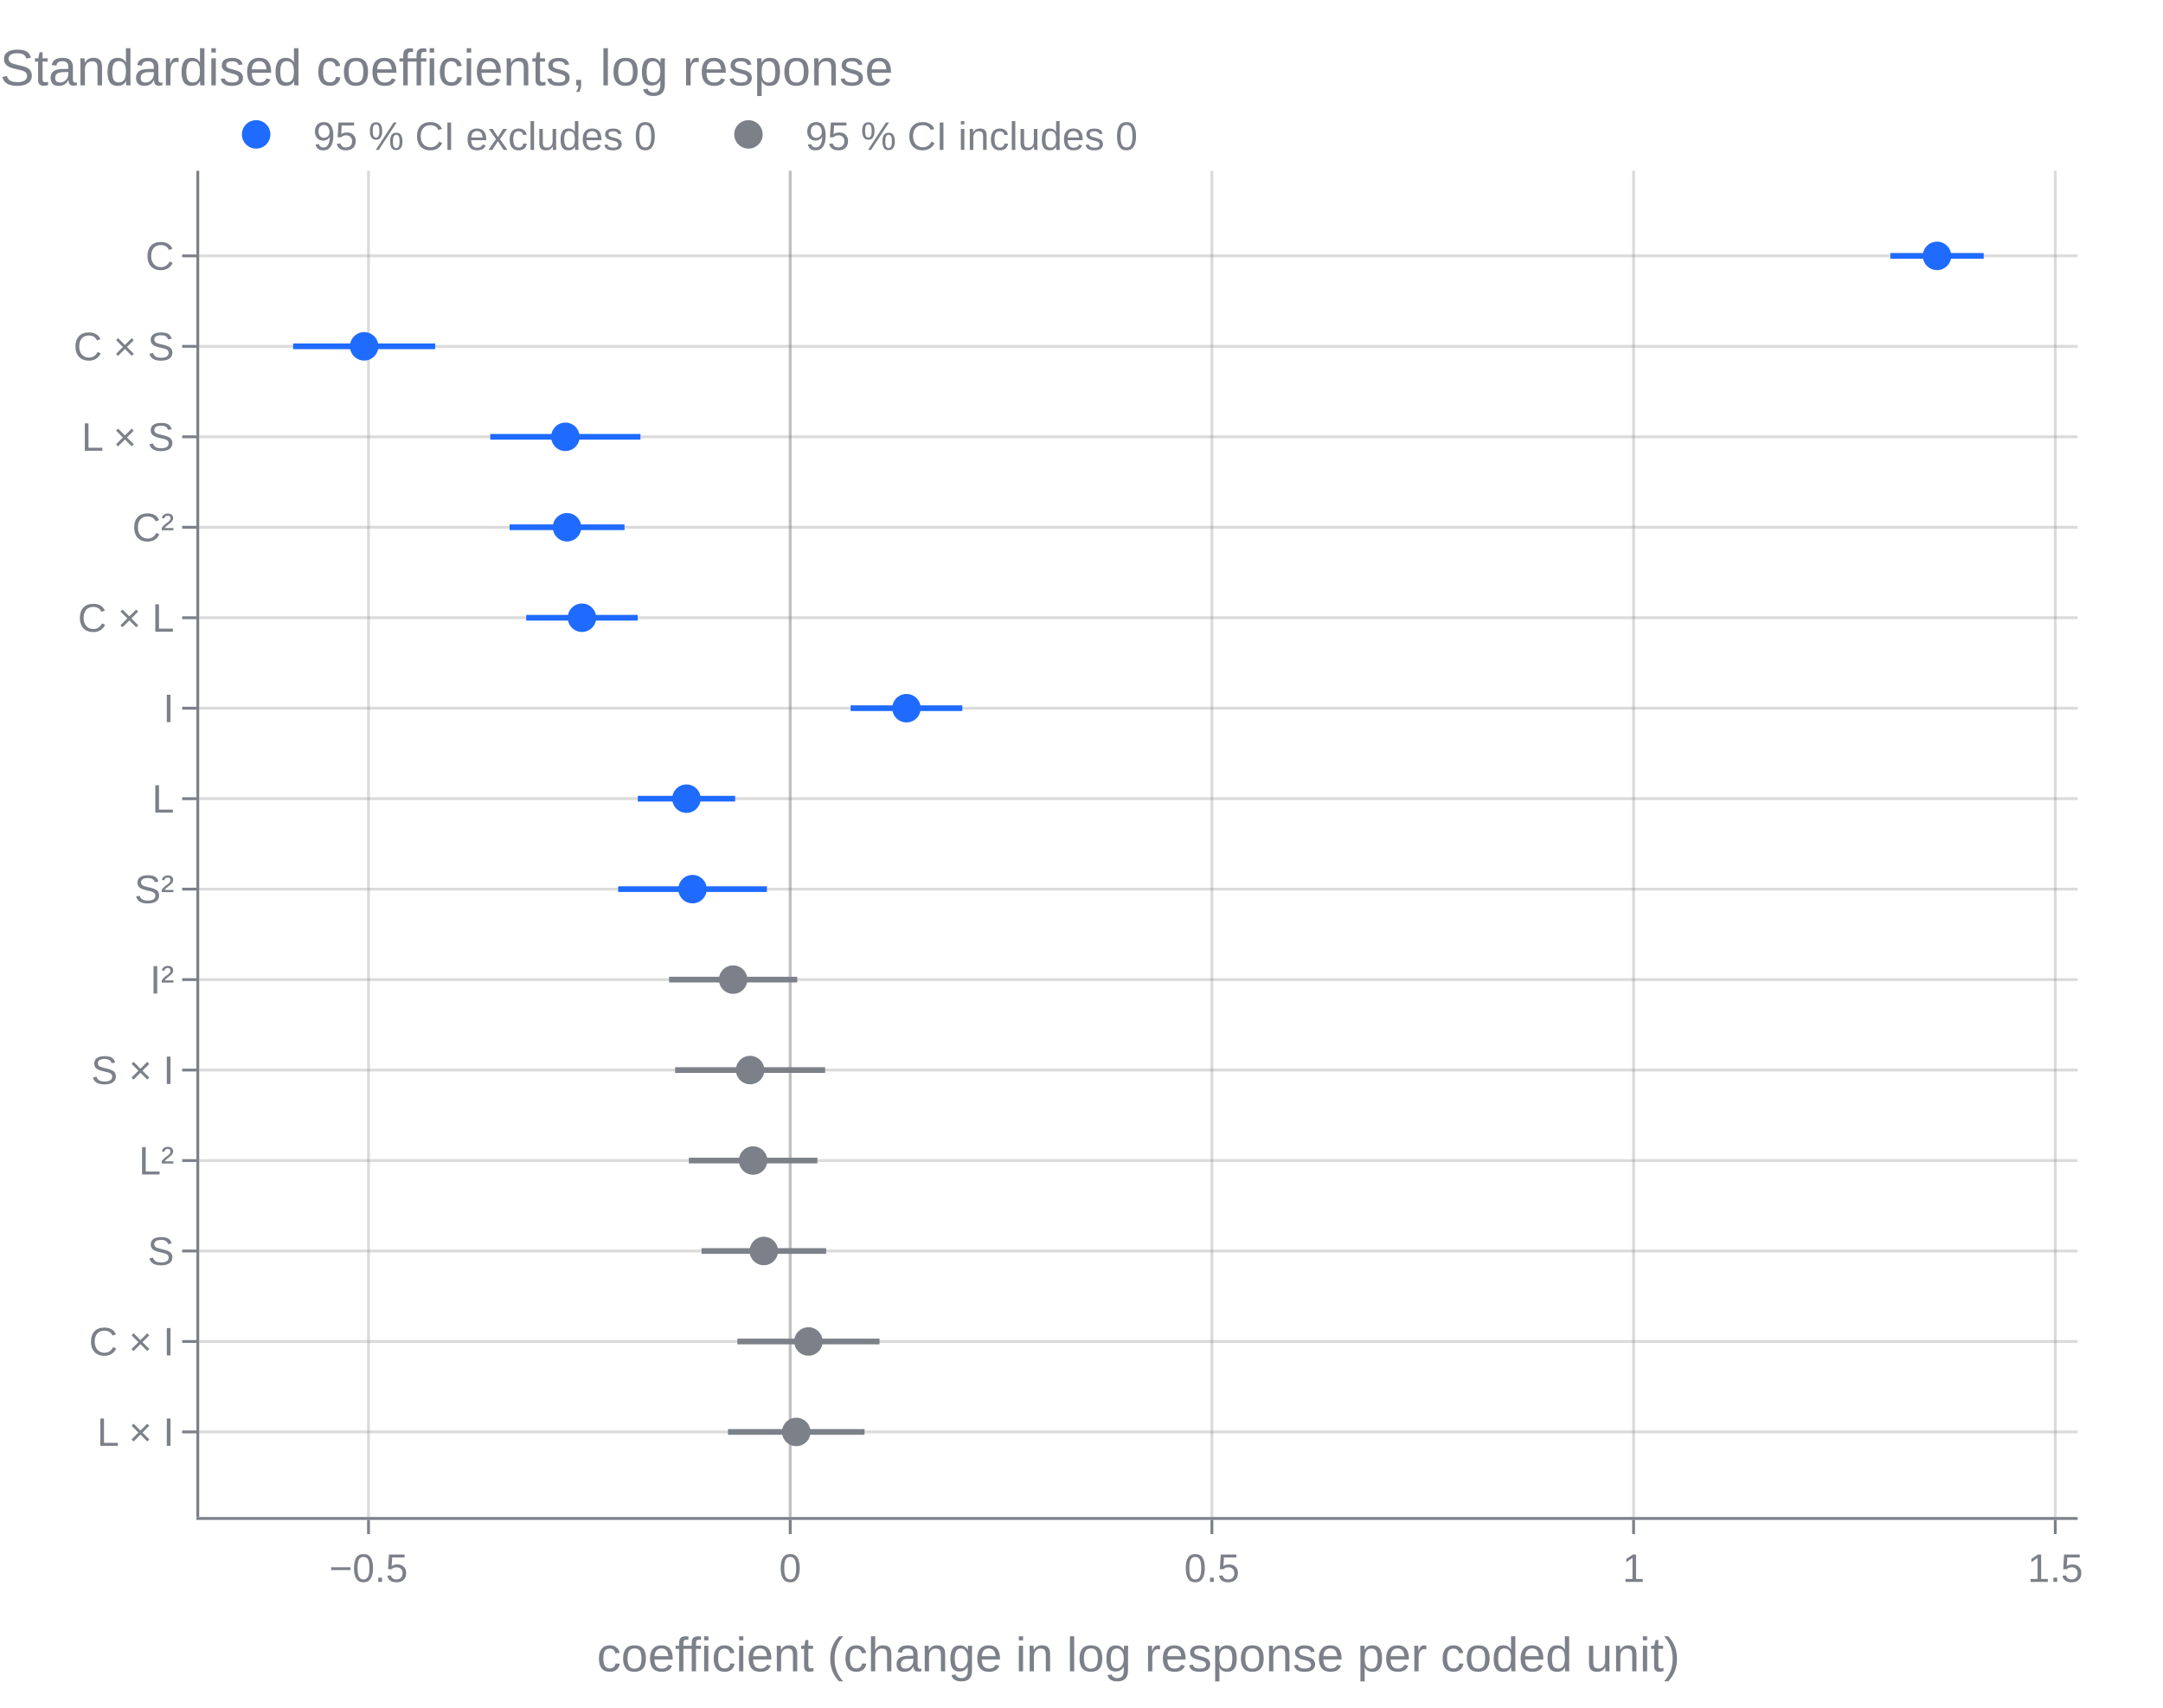
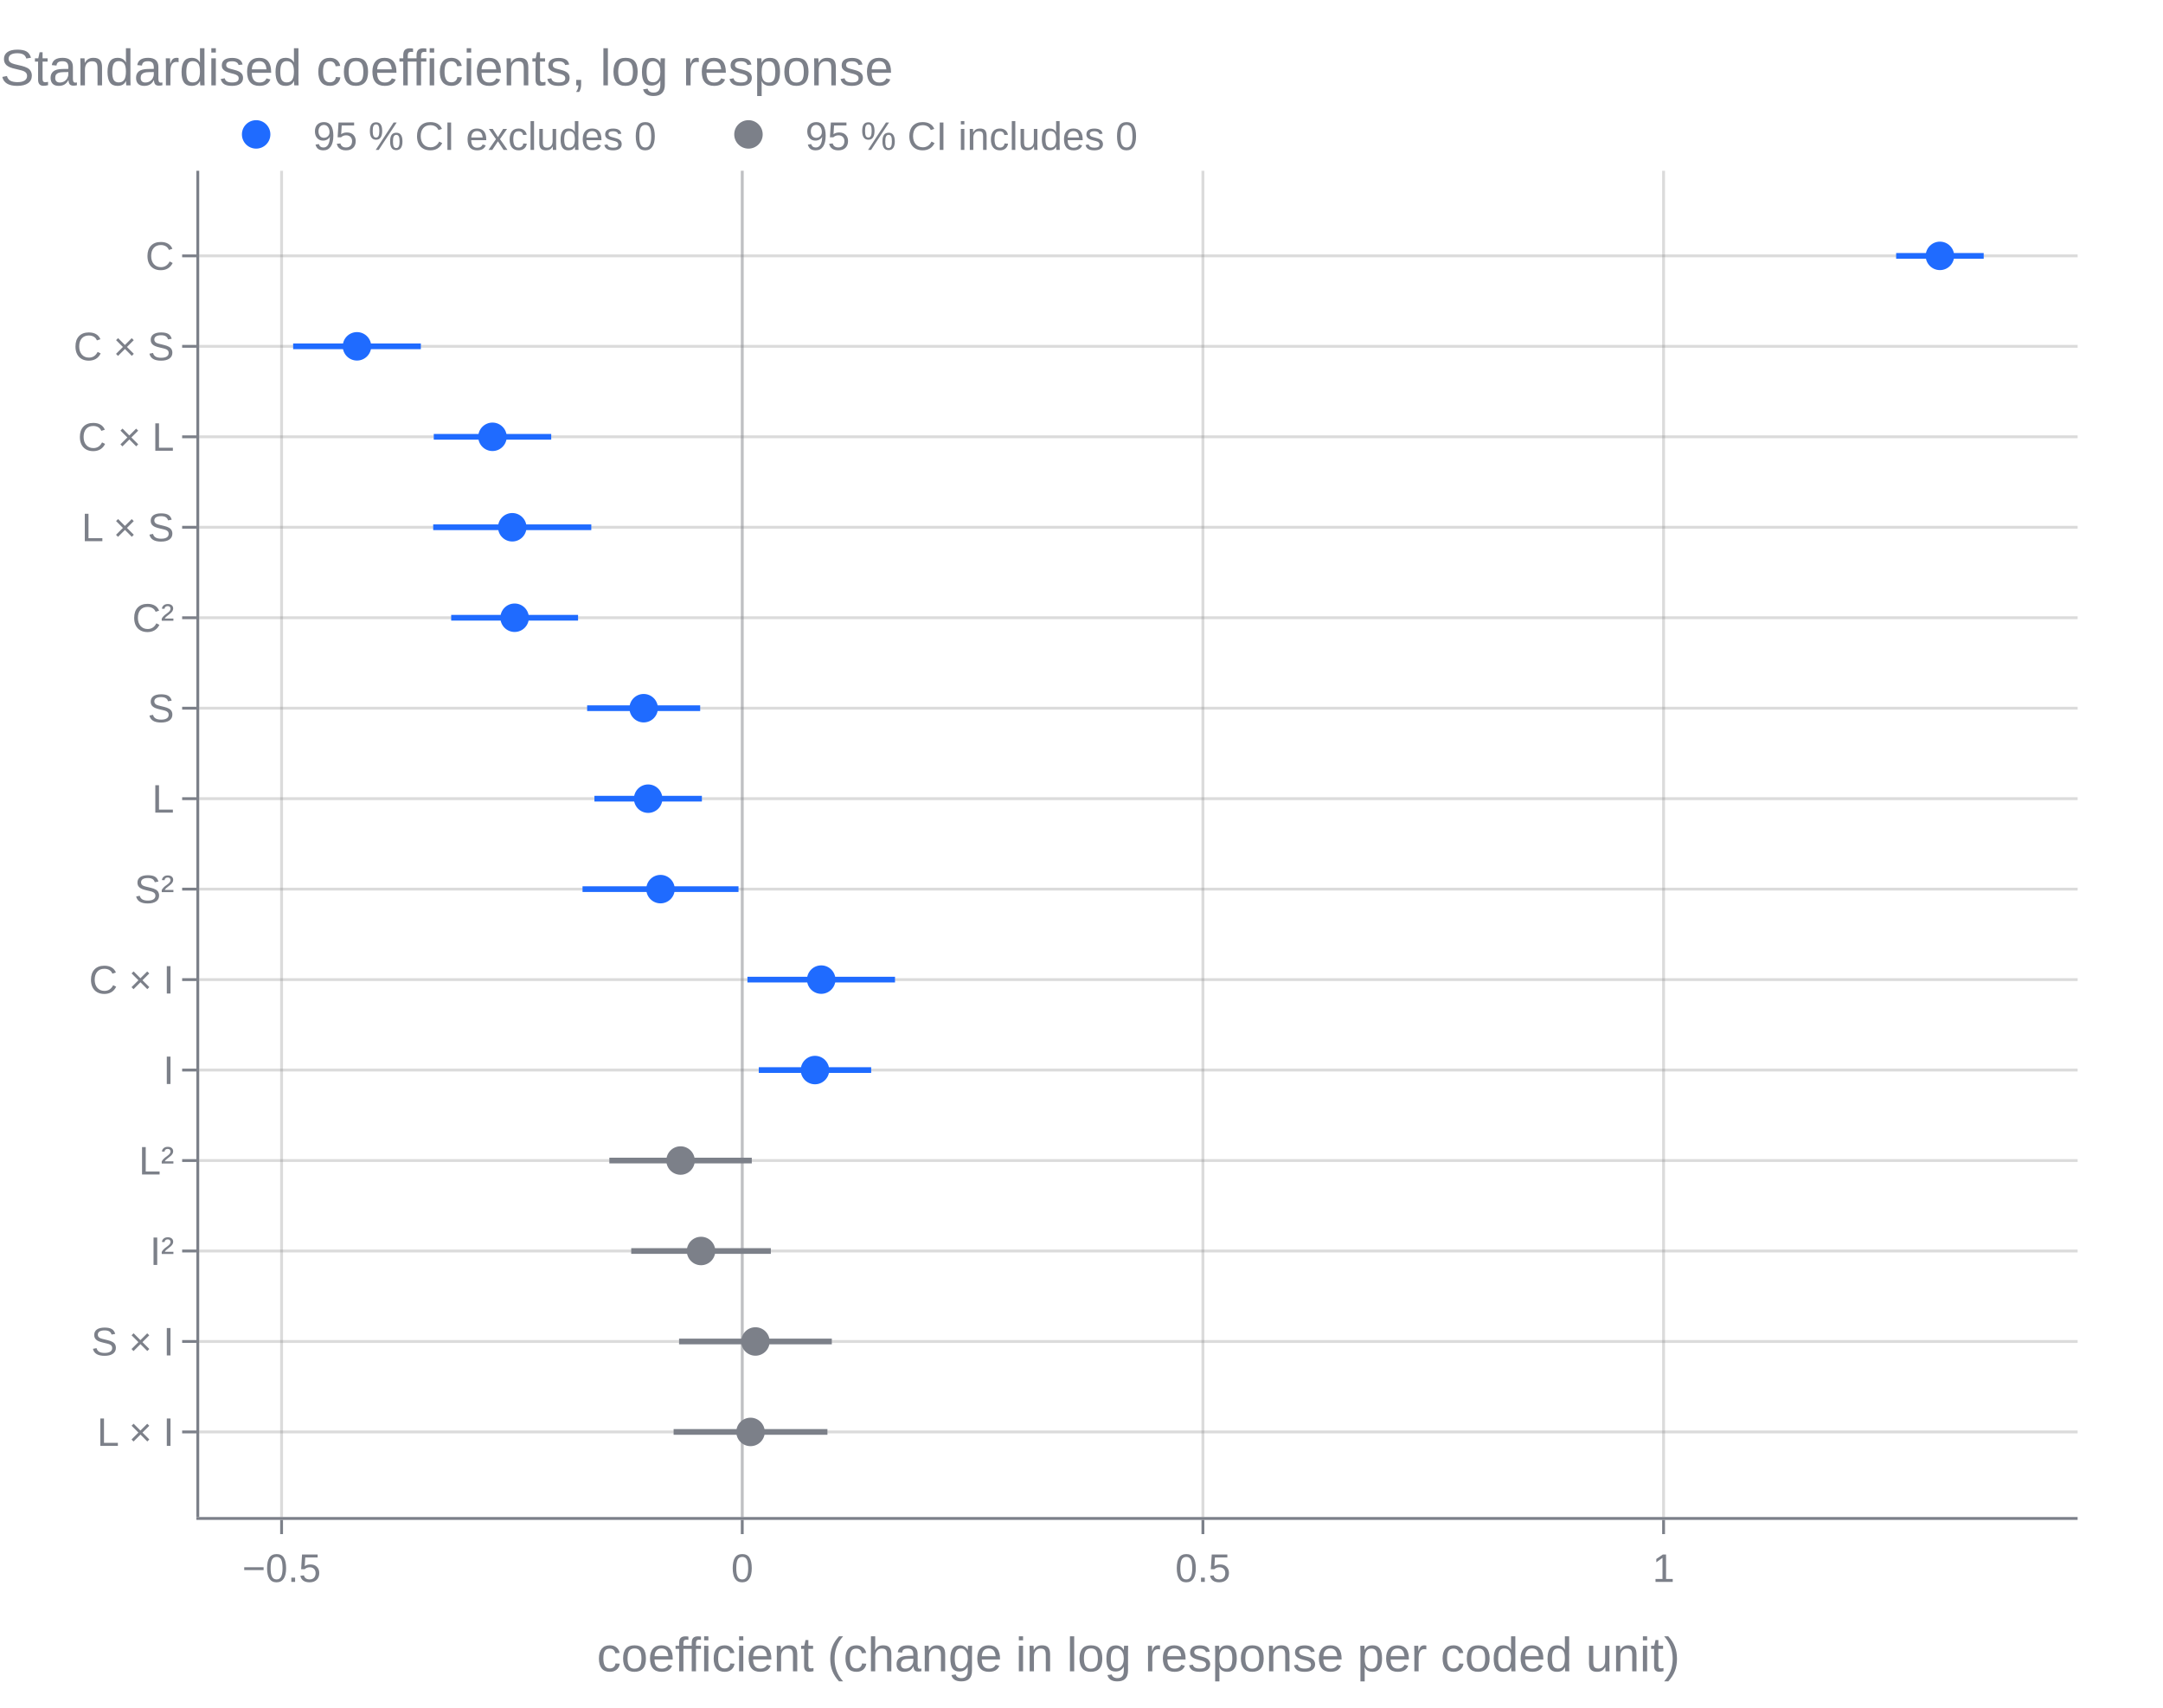
<svg xmlns="http://www.w3.org/2000/svg" class="main-svg" width="760" height="600" style="" viewBox="0 0 760 600">
  <rect x="0" y="0" width="760" height="600" style="fill: rgb(0, 0, 0); fill-opacity: 0;" />
-   <defs id="defs-574666">
+   <defs id="defs-0b3d8e">
    <g class="clips">
-       <clipPath id="clip574666xyplot" class="plotclip">
+       <clipPath id="clip0b3d8exyplot" class="plotclip">
        <rect width="660" height="473" />
      </clipPath>
-       <clipPath class="axesclip" id="clip574666x">
+       <clipPath class="axesclip" id="clip0b3d8ex">
        <rect x="70" y="0" width="660" height="600" />
      </clipPath>
-       <clipPath class="axesclip" id="clip574666y">
+       <clipPath class="axesclip" id="clip0b3d8ey">
        <rect x="0" y="60" width="760" height="473" />
      </clipPath>
-       <clipPath class="axesclip" id="clip574666xy">
+       <clipPath class="axesclip" id="clip0b3d8exy">
        <rect x="70" y="60" width="660" height="473" />
      </clipPath>
    </g>
    <g class="gradients" />
    <g class="patterns" />
  </defs>
  <g class="bglayer">
    <rect class="bg" x="70" y="60" width="660" height="473" style="fill: rgb(0, 0, 0); fill-opacity: 0; stroke-width: 0;" />
  </g>
  <g class="layer-below">
    <g class="imagelayer" />
    <g class="shapelayer" />
  </g>
  <g class="cartesianlayer">
    <g class="subplot xy">
      <g class="layer-subplot">
        <g class="shapelayer" />
        <g class="imagelayer" />
      </g>
      <g class="minor-gridlayer">
        <g class="x" />
        <g class="y" />
      </g>
      <g class="gridlayer">
        <g class="x">
-           <path class="xgrid crisp" transform="translate(129.48,0)" d="M0,60v473" style="stroke: rgb(128, 128, 128); stroke-opacity: 0.28; stroke-width: 1px;" />
-           <path class="xgrid crisp" transform="translate(277.65,0)" d="M0,60v473" style="stroke: rgb(128, 128, 128); stroke-opacity: 0.28; stroke-width: 1px;" />
-           <path class="xgrid crisp" transform="translate(425.82,0)" d="M0,60v473" style="stroke: rgb(128, 128, 128); stroke-opacity: 0.28; stroke-width: 1px;" />
-           <path class="xgrid crisp" transform="translate(573.98,0)" d="M0,60v473" style="stroke: rgb(128, 128, 128); stroke-opacity: 0.28; stroke-width: 1px;" />
-           <path class="xgrid crisp" transform="translate(722.15,0)" d="M0,60v473" style="stroke: rgb(128, 128, 128); stroke-opacity: 0.28; stroke-width: 1px;" />
+           <path class="xgrid crisp" transform="translate(98.94,0)" d="M0,60v473" style="stroke: rgb(128, 128, 128); stroke-opacity: 0.28; stroke-width: 1px;" />
+           <path class="xgrid crisp" transform="translate(260.8,0)" d="M0,60v473" style="stroke: rgb(128, 128, 128); stroke-opacity: 0.28; stroke-width: 1px;" />
+           <path class="xgrid crisp" transform="translate(422.66,0)" d="M0,60v473" style="stroke: rgb(128, 128, 128); stroke-opacity: 0.28; stroke-width: 1px;" />
+           <path class="xgrid crisp" transform="translate(584.52,0)" d="M0,60v473" style="stroke: rgb(128, 128, 128); stroke-opacity: 0.28; stroke-width: 1px;" />
        </g>
        <g class="y">
          <path class="ygrid crisp" transform="translate(0,503.1)" d="M70,0h660" style="stroke: rgb(128, 128, 128); stroke-opacity: 0.28; stroke-width: 1px;" />
          <path class="ygrid crisp" transform="translate(0,471.32)" d="M70,0h660" style="stroke: rgb(128, 128, 128); stroke-opacity: 0.28; stroke-width: 1px;" />
          <path class="ygrid crisp" transform="translate(0,439.53)" d="M70,0h660" style="stroke: rgb(128, 128, 128); stroke-opacity: 0.28; stroke-width: 1px;" />
          <path class="ygrid crisp" transform="translate(0,407.75)" d="M70,0h660" style="stroke: rgb(128, 128, 128); stroke-opacity: 0.28; stroke-width: 1px;" />
          <path class="ygrid crisp" transform="translate(0,375.96)" d="M70,0h660" style="stroke: rgb(128, 128, 128); stroke-opacity: 0.28; stroke-width: 1px;" />
          <path class="ygrid crisp" transform="translate(0,344.18)" d="M70,0h660" style="stroke: rgb(128, 128, 128); stroke-opacity: 0.28; stroke-width: 1px;" />
          <path class="ygrid crisp" transform="translate(0,312.39)" d="M70,0h660" style="stroke: rgb(128, 128, 128); stroke-opacity: 0.28; stroke-width: 1px;" />
          <path class="ygrid crisp" transform="translate(0,280.61)" d="M70,0h660" style="stroke: rgb(128, 128, 128); stroke-opacity: 0.28; stroke-width: 1px;" />
          <path class="ygrid crisp" transform="translate(0,248.82)" d="M70,0h660" style="stroke: rgb(128, 128, 128); stroke-opacity: 0.28; stroke-width: 1px;" />
          <path class="ygrid crisp" transform="translate(0,217.04)" d="M70,0h660" style="stroke: rgb(128, 128, 128); stroke-opacity: 0.28; stroke-width: 1px;" />
          <path class="ygrid crisp" transform="translate(0,185.25)" d="M70,0h660" style="stroke: rgb(128, 128, 128); stroke-opacity: 0.28; stroke-width: 1px;" />
          <path class="ygrid crisp" transform="translate(0,153.47)" d="M70,0h660" style="stroke: rgb(128, 128, 128); stroke-opacity: 0.28; stroke-width: 1px;" />
          <path class="ygrid crisp" transform="translate(0,121.68)" d="M70,0h660" style="stroke: rgb(128, 128, 128); stroke-opacity: 0.28; stroke-width: 1px;" />
          <path class="ygrid crisp" transform="translate(0,89.9)" d="M70,0h660" style="stroke: rgb(128, 128, 128); stroke-opacity: 0.28; stroke-width: 1px;" />
        </g>
      </g>
      <g class="zerolinelayer" />
      <g class="layer-between">
        <g class="shapelayer" />
        <g class="imagelayer" />
      </g>
      <path class="xlines-below" />
      <path class="ylines-below" />
      <g class="overlines-below" />
      <g class="xaxislayer-below" />
      <g class="yaxislayer-below" />
      <g class="overaxes-below" />
      <g class="overplot">
-         <g class="xy" transform="translate(70,60)" clip-path="url(#clip574666xyplot)">
+         <g class="xy" transform="translate(70,60)" clip-path="url(#clip0b3d8exyplot)">
          <g class="scatterlayer mlayer">
-             <g class="trace scatter trace4702b4" style="stroke-miterlimit: 2; opacity: 1;">
+             <g class="trace scatter trace5ca952" style="stroke-miterlimit: 2; opacity: 1;">
              <g class="fills" />
              <g class="errorbars">
                <g class="errorbar" style="opacity: 1;">
-                   <path class="xerror" d="M199.46,252.39v0m0,-0H147.2m0,-0v0" style="vector-effect: none; stroke-width: 2px; stroke: rgb(31, 107, 255); stroke-opacity: 1;" />
-                 </g>
-                 <g class="errorbar" style="opacity: 1;">
-                   <path class="xerror" d="M188.29,220.61v0m0,-0H154.1m0,-0v0" style="vector-effect: none; stroke-width: 2px; stroke: rgb(31, 107, 255); stroke-opacity: 1;" />
-                 </g>
-                 <g class="errorbar" style="opacity: 1;">
-                   <path class="xerror" d="M268.12,188.82v0m0,-0H228.87m0,-0v0" style="vector-effect: none; stroke-width: 2px; stroke: rgb(31, 107, 255); stroke-opacity: 1;" />
-                 </g>
-                 <g class="errorbar" style="opacity: 1;">
-                   <path class="xerror" d="M154.07,157.04v0m0,-0H114.89m0,-0v0" style="vector-effect: none; stroke-width: 2px; stroke: rgb(31, 107, 255); stroke-opacity: 1;" />
-                 </g>
-                 <g class="errorbar" style="opacity: 1;">
-                   <path class="xerror" d="M149.43,125.25v0m0,-0H109.05m0,-0v0" style="vector-effect: none; stroke-width: 2px; stroke: rgb(31, 107, 255); stroke-opacity: 1;" />
-                 </g>
-                 <g class="errorbar" style="opacity: 1;">
-                   <path class="xerror" d="M155.03,93.47v0m0,-0H102.26m0,-0v0" style="vector-effect: none; stroke-width: 2px; stroke: rgb(31, 107, 255); stroke-opacity: 1;" />
-                 </g>
-                 <g class="errorbar" style="opacity: 1;">
-                   <path class="xerror" d="M82.9,61.68v0m0,-0H33m0,-0v0" style="vector-effect: none; stroke-width: 2px; stroke: rgb(31, 107, 255); stroke-opacity: 1;" />
-                 </g>
-                 <g class="errorbar" style="opacity: 1;">
-                   <path class="xerror" d="M627,29.9v0m0,-0H594.21m0,-0v0" style="vector-effect: none; stroke-width: 2px; stroke: rgb(31, 107, 255); stroke-opacity: 1;" />
+                   <path class="xerror" d="M236.1,315.96v0m0,-0H196.6m0,-0v0" style="vector-effect: none; stroke-width: 2px; stroke: rgb(31, 107, 255); stroke-opacity: 1;" />
+                 </g>
+                 <g class="errorbar" style="opacity: 1;">
+                   <path class="xerror" d="M244.47,284.18v0m0,-0H192.62m0,-0v0" style="vector-effect: none; stroke-width: 2px; stroke: rgb(31, 107, 255); stroke-opacity: 1;" />
+                 </g>
+                 <g class="errorbar" style="opacity: 1;">
+                   <path class="xerror" d="M189.48,252.39v0m0,-0H134.68m0,-0v0" style="vector-effect: none; stroke-width: 2px; stroke: rgb(31, 107, 255); stroke-opacity: 1;" />
+                 </g>
+                 <g class="errorbar" style="opacity: 1;">
+                   <path class="xerror" d="M176.62,220.61v0m0,-0H138.86m0,-0v0" style="vector-effect: none; stroke-width: 2px; stroke: rgb(31, 107, 255); stroke-opacity: 1;" />
+                 </g>
+                 <g class="errorbar" style="opacity: 1;">
+                   <path class="xerror" d="M176.02,188.82v0m0,-0H136.3m0,-0v0" style="vector-effect: none; stroke-width: 2px; stroke: rgb(31, 107, 255); stroke-opacity: 1;" />
+                 </g>
+                 <g class="errorbar" style="opacity: 1;">
+                   <path class="xerror" d="M133.11,157.04v0m0,-0H88.53m0,-0v0" style="vector-effect: none; stroke-width: 2px; stroke: rgb(31, 107, 255); stroke-opacity: 1;" />
+                 </g>
+                 <g class="errorbar" style="opacity: 1;">
+                   <path class="xerror" d="M137.76,125.25v0m0,-0H82.21m0,-0v0" style="vector-effect: none; stroke-width: 2px; stroke: rgb(31, 107, 255); stroke-opacity: 1;" />
+                 </g>
+                 <g class="errorbar" style="opacity: 1;">
+                   <path class="xerror" d="M123.68,93.47v0m0,-0H82.41m0,-0v0" style="vector-effect: none; stroke-width: 2px; stroke: rgb(31, 107, 255); stroke-opacity: 1;" />
+                 </g>
+                 <g class="errorbar" style="opacity: 1;">
+                   <path class="xerror" d="M77.87,61.68v0m0,-0H33m0,-0v0" style="vector-effect: none; stroke-width: 2px; stroke: rgb(31, 107, 255); stroke-opacity: 1;" />
+                 </g>
+                 <g class="errorbar" style="opacity: 1;">
+                   <path class="xerror" d="M627,29.9v0m0,-0H596.24m0,-0v0" style="vector-effect: none; stroke-width: 2px; stroke: rgb(31, 107, 255); stroke-opacity: 1;" />
                </g>
              </g>
              <g class="lines" />
              <g class="points">
-                 <path class="point plotly-customdata" transform="translate(173.33,252.39)" d="M5,0A5,5 0 1,1 0,-5A5,5 0 0,1 5,0Z" style="opacity: 1; stroke-width: 2px; fill: rgb(31, 107, 255); fill-opacity: 1; stroke: rgb(0, 0, 0); stroke-opacity: 0;" />
-                 <path class="point plotly-customdata" transform="translate(171.2,220.61)" d="M5,0A5,5 0 1,1 0,-5A5,5 0 0,1 5,0Z" style="opacity: 1; stroke-width: 2px; fill: rgb(31, 107, 255); fill-opacity: 1; stroke: rgb(0, 0, 0); stroke-opacity: 0;" />
-                 <path class="point plotly-customdata" transform="translate(248.5,188.82)" d="M5,0A5,5 0 1,1 0,-5A5,5 0 0,1 5,0Z" style="opacity: 1; stroke-width: 2px; fill: rgb(31, 107, 255); fill-opacity: 1; stroke: rgb(0, 0, 0); stroke-opacity: 0;" />
-                 <path class="point plotly-customdata" transform="translate(134.48,157.04)" d="M5,0A5,5 0 1,1 0,-5A5,5 0 0,1 5,0Z" style="opacity: 1; stroke-width: 2px; fill: rgb(31, 107, 255); fill-opacity: 1; stroke: rgb(0, 0, 0); stroke-opacity: 0;" />
-                 <path class="point plotly-customdata" transform="translate(129.24,125.25)" d="M5,0A5,5 0 1,1 0,-5A5,5 0 0,1 5,0Z" style="opacity: 1; stroke-width: 2px; fill: rgb(31, 107, 255); fill-opacity: 1; stroke: rgb(0, 0, 0); stroke-opacity: 0;" />
-                 <path class="point plotly-customdata" transform="translate(128.65,93.47)" d="M5,0A5,5 0 1,1 0,-5A5,5 0 0,1 5,0Z" style="opacity: 1; stroke-width: 2px; fill: rgb(31, 107, 255); fill-opacity: 1; stroke: rgb(0, 0, 0); stroke-opacity: 0;" />
-                 <path class="point plotly-customdata" transform="translate(57.95,61.68)" d="M5,0A5,5 0 1,1 0,-5A5,5 0 0,1 5,0Z" style="opacity: 1; stroke-width: 2px; fill: rgb(31, 107, 255); fill-opacity: 1; stroke: rgb(0, 0, 0); stroke-opacity: 0;" />
-                 <path class="point plotly-customdata" transform="translate(610.6,29.9)" d="M5,0A5,5 0 1,1 0,-5A5,5 0 0,1 5,0Z" style="opacity: 1; stroke-width: 2px; fill: rgb(31, 107, 255); fill-opacity: 1; stroke: rgb(0, 0, 0); stroke-opacity: 0;" />
+                 <path class="point plotly-customdata" transform="translate(216.35,315.96)" d="M5,0A5,5 0 1,1 0,-5A5,5 0 0,1 5,0Z" style="opacity: 1; stroke-width: 2px; fill: rgb(31, 107, 255); fill-opacity: 1; stroke: rgb(0, 0, 0); stroke-opacity: 0;" />
+                 <path class="point plotly-customdata" transform="translate(218.55,284.18)" d="M5,0A5,5 0 1,1 0,-5A5,5 0 0,1 5,0Z" style="opacity: 1; stroke-width: 2px; fill: rgb(31, 107, 255); fill-opacity: 1; stroke: rgb(0, 0, 0); stroke-opacity: 0;" />
+                 <path class="point plotly-customdata" transform="translate(162.08,252.39)" d="M5,0A5,5 0 1,1 0,-5A5,5 0 0,1 5,0Z" style="opacity: 1; stroke-width: 2px; fill: rgb(31, 107, 255); fill-opacity: 1; stroke: rgb(0, 0, 0); stroke-opacity: 0;" />
+                 <path class="point plotly-customdata" transform="translate(157.74,220.61)" d="M5,0A5,5 0 1,1 0,-5A5,5 0 0,1 5,0Z" style="opacity: 1; stroke-width: 2px; fill: rgb(31, 107, 255); fill-opacity: 1; stroke: rgb(0, 0, 0); stroke-opacity: 0;" />
+                 <path class="point plotly-customdata" transform="translate(156.16,188.82)" d="M5,0A5,5 0 1,1 0,-5A5,5 0 0,1 5,0Z" style="opacity: 1; stroke-width: 2px; fill: rgb(31, 107, 255); fill-opacity: 1; stroke: rgb(0, 0, 0); stroke-opacity: 0;" />
+                 <path class="point plotly-customdata" transform="translate(110.82,157.04)" d="M5,0A5,5 0 1,1 0,-5A5,5 0 0,1 5,0Z" style="opacity: 1; stroke-width: 2px; fill: rgb(31, 107, 255); fill-opacity: 1; stroke: rgb(0, 0, 0); stroke-opacity: 0;" />
+                 <path class="point plotly-customdata" transform="translate(109.99,125.25)" d="M5,0A5,5 0 1,1 0,-5A5,5 0 0,1 5,0Z" style="opacity: 1; stroke-width: 2px; fill: rgb(31, 107, 255); fill-opacity: 1; stroke: rgb(0, 0, 0); stroke-opacity: 0;" />
+                 <path class="point plotly-customdata" transform="translate(103.04,93.47)" d="M5,0A5,5 0 1,1 0,-5A5,5 0 0,1 5,0Z" style="opacity: 1; stroke-width: 2px; fill: rgb(31, 107, 255); fill-opacity: 1; stroke: rgb(0, 0, 0); stroke-opacity: 0;" />
+                 <path class="point plotly-customdata" transform="translate(55.43,61.68)" d="M5,0A5,5 0 1,1 0,-5A5,5 0 0,1 5,0Z" style="opacity: 1; stroke-width: 2px; fill: rgb(31, 107, 255); fill-opacity: 1; stroke: rgb(0, 0, 0); stroke-opacity: 0;" />
+                 <path class="point plotly-customdata" transform="translate(611.62,29.9)" d="M5,0A5,5 0 1,1 0,-5A5,5 0 0,1 5,0Z" style="opacity: 1; stroke-width: 2px; fill: rgb(31, 107, 255); fill-opacity: 1; stroke: rgb(0, 0, 0); stroke-opacity: 0;" />
              </g>
              <g class="text" />
            </g>
-             <g class="trace scatter tracead7194" style="stroke-miterlimit: 2; opacity: 1;">
+             <g class="trace scatter trace85fa3c" style="stroke-miterlimit: 2; opacity: 1;">
              <g class="fills" />
              <g class="errorbars">
                <g class="errorbar" style="opacity: 1;">
-                   <path class="xerror" d="M233.77,443.1v0m0,-0H185.79m0,-0v0" style="vector-effect: none; stroke-width: 2px; stroke: rgb(124, 128, 137); stroke-opacity: 1;" />
-                 </g>
-                 <g class="errorbar" style="opacity: 1;">
-                   <path class="xerror" d="M239.03,411.32v0m0,-0H189.08m0,-0v0" style="vector-effect: none; stroke-width: 2px; stroke: rgb(124, 128, 137); stroke-opacity: 1;" />
-                 </g>
-                 <g class="errorbar" style="opacity: 1;">
-                   <path class="xerror" d="M220.27,379.53v0m0,-0H176.5m0,-0v0" style="vector-effect: none; stroke-width: 2px; stroke: rgb(124, 128, 137); stroke-opacity: 1;" />
-                 </g>
-                 <g class="errorbar" style="opacity: 1;">
-                   <path class="xerror" d="M217.19,347.75v0m0,-0H172.04m0,-0v0" style="vector-effect: none; stroke-width: 2px; stroke: rgb(124, 128, 137); stroke-opacity: 1;" />
-                 </g>
-                 <g class="errorbar" style="opacity: 1;">
-                   <path class="xerror" d="M219.92,315.96v0m0,-0H167.21m0,-0v0" style="vector-effect: none; stroke-width: 2px; stroke: rgb(124, 128, 137); stroke-opacity: 1;" />
-                 </g>
-                 <g class="errorbar" style="opacity: 1;">
-                   <path class="xerror" d="M210.11,284.18v0m0,-0H165.09m0,-0v0" style="vector-effect: none; stroke-width: 2px; stroke: rgb(124, 128, 137); stroke-opacity: 1;" />
+                   <path class="xerror" d="M220.73,443.1v0m0,-0H166.68m0,-0v0" style="vector-effect: none; stroke-width: 2px; stroke: rgb(124, 128, 137); stroke-opacity: 1;" />
+                 </g>
+                 <g class="errorbar" style="opacity: 1;">
+                   <path class="xerror" d="M222.27,411.32v0m0,-0H168.6m0,-0v0" style="vector-effect: none; stroke-width: 2px; stroke: rgb(124, 128, 137); stroke-opacity: 1;" />
+                 </g>
+                 <g class="errorbar" style="opacity: 1;">
+                   <path class="xerror" d="M200.85,379.53v0m0,-0H151.79m0,-0v0" style="vector-effect: none; stroke-width: 2px; stroke: rgb(124, 128, 137); stroke-opacity: 1;" />
+                 </g>
+                 <g class="errorbar" style="opacity: 1;">
+                   <path class="xerror" d="M194.15,347.75v0m0,-0H144.1m0,-0v0" style="vector-effect: none; stroke-width: 2px; stroke: rgb(124, 128, 137); stroke-opacity: 1;" />
                </g>
              </g>
              <g class="lines" />
              <g class="points">
-                 <path class="point plotly-customdata" transform="translate(209.78,443.1)" d="M5,0A5,5 0 1,1 0,-5A5,5 0 0,1 5,0Z" style="opacity: 1; stroke-width: 2px; fill: rgb(124, 128, 137); fill-opacity: 1; stroke: rgb(0, 0, 0); stroke-opacity: 0;" />
-                 <path class="point plotly-customdata" transform="translate(214.05,411.32)" d="M5,0A5,5 0 1,1 0,-5A5,5 0 0,1 5,0Z" style="opacity: 1; stroke-width: 2px; fill: rgb(124, 128, 137); fill-opacity: 1; stroke: rgb(0, 0, 0); stroke-opacity: 0;" />
-                 <path class="point plotly-customdata" transform="translate(198.38,379.53)" d="M5,0A5,5 0 1,1 0,-5A5,5 0 0,1 5,0Z" style="opacity: 1; stroke-width: 2px; fill: rgb(124, 128, 137); fill-opacity: 1; stroke: rgb(0, 0, 0); stroke-opacity: 0;" />
-                 <path class="point plotly-customdata" transform="translate(194.61,347.75)" d="M5,0A5,5 0 1,1 0,-5A5,5 0 0,1 5,0Z" style="opacity: 1; stroke-width: 2px; fill: rgb(124, 128, 137); fill-opacity: 1; stroke: rgb(0, 0, 0); stroke-opacity: 0;" />
-                 <path class="point plotly-customdata" transform="translate(193.56,315.96)" d="M5,0A5,5 0 1,1 0,-5A5,5 0 0,1 5,0Z" style="opacity: 1; stroke-width: 2px; fill: rgb(124, 128, 137); fill-opacity: 1; stroke: rgb(0, 0, 0); stroke-opacity: 0;" />
-                 <path class="point plotly-customdata" transform="translate(187.6,284.18)" d="M5,0A5,5 0 1,1 0,-5A5,5 0 0,1 5,0Z" style="opacity: 1; stroke-width: 2px; fill: rgb(124, 128, 137); fill-opacity: 1; stroke: rgb(0, 0, 0); stroke-opacity: 0;" />
+                 <path class="point plotly-customdata" transform="translate(193.71,443.1)" d="M5,0A5,5 0 1,1 0,-5A5,5 0 0,1 5,0Z" style="opacity: 1; stroke-width: 2px; fill: rgb(124, 128, 137); fill-opacity: 1; stroke: rgb(0, 0, 0); stroke-opacity: 0;" />
+                 <path class="point plotly-customdata" transform="translate(195.43,411.32)" d="M5,0A5,5 0 1,1 0,-5A5,5 0 0,1 5,0Z" style="opacity: 1; stroke-width: 2px; fill: rgb(124, 128, 137); fill-opacity: 1; stroke: rgb(0, 0, 0); stroke-opacity: 0;" />
+                 <path class="point plotly-customdata" transform="translate(176.32,379.53)" d="M5,0A5,5 0 1,1 0,-5A5,5 0 0,1 5,0Z" style="opacity: 1; stroke-width: 2px; fill: rgb(124, 128, 137); fill-opacity: 1; stroke: rgb(0, 0, 0); stroke-opacity: 0;" />
+                 <path class="point plotly-customdata" transform="translate(169.12,347.75)" d="M5,0A5,5 0 1,1 0,-5A5,5 0 0,1 5,0Z" style="opacity: 1; stroke-width: 2px; fill: rgb(124, 128, 137); fill-opacity: 1; stroke: rgb(0, 0, 0); stroke-opacity: 0;" />
              </g>
              <g class="text" />
            </g>
          </g>
        </g>
      </g>
      <path class="xlines-above crisp" d="M69,533.5H730" style="fill: none; stroke-width: 1px; stroke: rgb(124, 128, 137); stroke-opacity: 1;" />
      <path class="ylines-above crisp" d="M69.5,60V533" style="fill: none; stroke-width: 1px; stroke: rgb(124, 128, 137); stroke-opacity: 1;" />
      <g class="overlines-above" />
      <g class="xaxislayer-above">
-         <path class="xtick ticks crisp" d="M0,534v5" transform="translate(129.48,0)" style="stroke: rgb(124, 128, 137); stroke-opacity: 1; stroke-width: 1px;" />
-         <path class="xtick ticks crisp" d="M0,534v5" transform="translate(277.65,0)" style="stroke: rgb(124, 128, 137); stroke-opacity: 1; stroke-width: 1px;" />
-         <path class="xtick ticks crisp" d="M0,534v5" transform="translate(425.82,0)" style="stroke: rgb(124, 128, 137); stroke-opacity: 1; stroke-width: 1px;" />
-         <path class="xtick ticks crisp" d="M0,534v5" transform="translate(573.98,0)" style="stroke: rgb(124, 128, 137); stroke-opacity: 1; stroke-width: 1px;" />
-         <path class="xtick ticks crisp" d="M0,534v5" transform="translate(722.15,0)" style="stroke: rgb(124, 128, 137); stroke-opacity: 1; stroke-width: 1px;" />
+         <path class="xtick ticks crisp" d="M0,534v5" transform="translate(98.94,0)" style="stroke: rgb(124, 128, 137); stroke-opacity: 1; stroke-width: 1px;" />
+         <path class="xtick ticks crisp" d="M0,534v5" transform="translate(260.8,0)" style="stroke: rgb(124, 128, 137); stroke-opacity: 1; stroke-width: 1px;" />
+         <path class="xtick ticks crisp" d="M0,534v5" transform="translate(422.66,0)" style="stroke: rgb(124, 128, 137); stroke-opacity: 1; stroke-width: 1px;" />
+         <path class="xtick ticks crisp" d="M0,534v5" transform="translate(584.52,0)" style="stroke: rgb(124, 128, 137); stroke-opacity: 1; stroke-width: 1px;" />
        <g class="xtick">
-           <text text-anchor="middle" x="0" y="555.8" transform="translate(129.48,0)" style="font-family: Poppins, Arial, sans-serif; font-size: 14px; fill: rgb(124, 128, 137); fill-opacity: 1; white-space: pre; opacity: 1;">−0.5</text>
+           <text text-anchor="middle" x="0" y="555.8" transform="translate(98.94,0)" style="font-family: Poppins, Arial, sans-serif; font-size: 14px; fill: rgb(124, 128, 137); fill-opacity: 1; white-space: pre; opacity: 1;">−0.5</text>
        </g>
        <g class="xtick">
-           <text text-anchor="middle" x="0" y="555.8" style="font-family: Poppins, Arial, sans-serif; font-size: 14px; fill: rgb(124, 128, 137); fill-opacity: 1; white-space: pre; opacity: 1;" transform="translate(277.65,0)">0</text>
+           <text text-anchor="middle" x="0" y="555.8" style="font-family: Poppins, Arial, sans-serif; font-size: 14px; fill: rgb(124, 128, 137); fill-opacity: 1; white-space: pre; opacity: 1;" transform="translate(260.8,0)">0</text>
        </g>
        <g class="xtick">
-           <text text-anchor="middle" x="0" y="555.8" style="font-family: Poppins, Arial, sans-serif; font-size: 14px; fill: rgb(124, 128, 137); fill-opacity: 1; white-space: pre; opacity: 1;" transform="translate(425.82,0)">0.5</text>
+           <text text-anchor="middle" x="0" y="555.8" style="font-family: Poppins, Arial, sans-serif; font-size: 14px; fill: rgb(124, 128, 137); fill-opacity: 1; white-space: pre; opacity: 1;" transform="translate(422.66,0)">0.5</text>
        </g>
        <g class="xtick">
-           <text text-anchor="middle" x="0" y="555.8" style="font-family: Poppins, Arial, sans-serif; font-size: 14px; fill: rgb(124, 128, 137); fill-opacity: 1; white-space: pre; opacity: 1;" transform="translate(573.98,0)">1</text>
-         </g>
-         <g class="xtick">
-           <text text-anchor="middle" x="0" y="555.8" style="font-family: Poppins, Arial, sans-serif; font-size: 14px; fill: rgb(124, 128, 137); fill-opacity: 1; white-space: pre; opacity: 1;" transform="translate(722.15,0)">1.5</text>
+           <text text-anchor="middle" x="0" y="555.8" style="font-family: Poppins, Arial, sans-serif; font-size: 14px; fill: rgb(124, 128, 137); fill-opacity: 1; white-space: pre; opacity: 1;" transform="translate(584.52,0)">1</text>
        </g>
      </g>
      <g class="yaxislayer-above">
        <path class="ytick ticks crisp" d="M69,0h-5" transform="translate(0,503.1)" style="stroke: rgb(124, 128, 137); stroke-opacity: 1; stroke-width: 1px;" />
        <path class="ytick ticks crisp" d="M69,0h-5" transform="translate(0,471.32)" style="stroke: rgb(124, 128, 137); stroke-opacity: 1; stroke-width: 1px;" />
        <path class="ytick ticks crisp" d="M69,0h-5" transform="translate(0,439.53)" style="stroke: rgb(124, 128, 137); stroke-opacity: 1; stroke-width: 1px;" />
        <path class="ytick ticks crisp" d="M69,0h-5" transform="translate(0,407.75)" style="stroke: rgb(124, 128, 137); stroke-opacity: 1; stroke-width: 1px;" />
        <path class="ytick ticks crisp" d="M69,0h-5" transform="translate(0,375.96)" style="stroke: rgb(124, 128, 137); stroke-opacity: 1; stroke-width: 1px;" />
        <path class="ytick ticks crisp" d="M69,0h-5" transform="translate(0,344.18)" style="stroke: rgb(124, 128, 137); stroke-opacity: 1; stroke-width: 1px;" />
        <path class="ytick ticks crisp" d="M69,0h-5" transform="translate(0,312.39)" style="stroke: rgb(124, 128, 137); stroke-opacity: 1; stroke-width: 1px;" />
        <path class="ytick ticks crisp" d="M69,0h-5" transform="translate(0,280.61)" style="stroke: rgb(124, 128, 137); stroke-opacity: 1; stroke-width: 1px;" />
        <path class="ytick ticks crisp" d="M69,0h-5" transform="translate(0,248.82)" style="stroke: rgb(124, 128, 137); stroke-opacity: 1; stroke-width: 1px;" />
        <path class="ytick ticks crisp" d="M69,0h-5" transform="translate(0,217.04)" style="stroke: rgb(124, 128, 137); stroke-opacity: 1; stroke-width: 1px;" />
        <path class="ytick ticks crisp" d="M69,0h-5" transform="translate(0,185.25)" style="stroke: rgb(124, 128, 137); stroke-opacity: 1; stroke-width: 1px;" />
        <path class="ytick ticks crisp" d="M69,0h-5" transform="translate(0,153.47)" style="stroke: rgb(124, 128, 137); stroke-opacity: 1; stroke-width: 1px;" />
        <path class="ytick ticks crisp" d="M69,0h-5" transform="translate(0,121.68)" style="stroke: rgb(124, 128, 137); stroke-opacity: 1; stroke-width: 1px;" />
        <path class="ytick ticks crisp" d="M69,0h-5" transform="translate(0,89.9)" style="stroke: rgb(124, 128, 137); stroke-opacity: 1; stroke-width: 1px;" />
        <g class="ytick">
          <text text-anchor="end" x="61.2" y="4.9" transform="translate(0,503.1)" style="font-family: Poppins, Arial, sans-serif; font-size: 14px; fill: rgb(124, 128, 137); fill-opacity: 1; white-space: pre; opacity: 1;">L × I</text>
        </g>
        <g class="ytick">
-           <text text-anchor="end" x="61.2" y="4.9" transform="translate(0,471.32)" style="font-family: Poppins, Arial, sans-serif; font-size: 14px; fill: rgb(124, 128, 137); fill-opacity: 1; white-space: pre; opacity: 1;">C × I</text>
-         </g>
-         <g class="ytick">
-           <text text-anchor="end" x="61.2" y="4.9" transform="translate(0,439.53)" style="font-family: Poppins, Arial, sans-serif; font-size: 14px; fill: rgb(124, 128, 137); fill-opacity: 1; white-space: pre; opacity: 1;">S</text>
+           <text text-anchor="end" x="61.2" y="4.9" transform="translate(0,471.32)" style="font-family: Poppins, Arial, sans-serif; font-size: 14px; fill: rgb(124, 128, 137); fill-opacity: 1; white-space: pre; opacity: 1;">S × I</text>
+         </g>
+         <g class="ytick">
+           <text text-anchor="end" x="61.2" y="4.9" transform="translate(0,439.53)" style="font-family: Poppins, Arial, sans-serif; font-size: 14px; fill: rgb(124, 128, 137); fill-opacity: 1; white-space: pre; opacity: 1;">I²</text>
        </g>
        <g class="ytick">
          <text text-anchor="end" x="61.2" y="4.9" transform="translate(0,407.75)" style="font-family: Poppins, Arial, sans-serif; font-size: 14px; fill: rgb(124, 128, 137); fill-opacity: 1; white-space: pre; opacity: 1;">L²</text>
        </g>
        <g class="ytick">
-           <text text-anchor="end" x="61.2" y="4.9" transform="translate(0,375.96)" style="font-family: Poppins, Arial, sans-serif; font-size: 14px; fill: rgb(124, 128, 137); fill-opacity: 1; white-space: pre; opacity: 1;">S × I</text>
-         </g>
-         <g class="ytick">
-           <text text-anchor="end" x="61.2" y="4.9" transform="translate(0,344.18)" style="font-family: Poppins, Arial, sans-serif; font-size: 14px; fill: rgb(124, 128, 137); fill-opacity: 1; white-space: pre; opacity: 1;">I²</text>
+           <text text-anchor="end" x="61.2" y="4.9" transform="translate(0,375.96)" style="font-family: Poppins, Arial, sans-serif; font-size: 14px; fill: rgb(124, 128, 137); fill-opacity: 1; white-space: pre; opacity: 1;">I</text>
+         </g>
+         <g class="ytick">
+           <text text-anchor="end" x="61.2" y="4.9" transform="translate(0,344.18)" style="font-family: Poppins, Arial, sans-serif; font-size: 14px; fill: rgb(124, 128, 137); fill-opacity: 1; white-space: pre; opacity: 1;">C × I</text>
        </g>
        <g class="ytick">
          <text text-anchor="end" x="61.2" y="4.9" transform="translate(0,312.39)" style="font-family: Poppins, Arial, sans-serif; font-size: 14px; fill: rgb(124, 128, 137); fill-opacity: 1; white-space: pre; opacity: 1;">S²</text>
        </g>
        <g class="ytick">
          <text text-anchor="end" x="61.2" y="4.9" transform="translate(0,280.61)" style="font-family: Poppins, Arial, sans-serif; font-size: 14px; fill: rgb(124, 128, 137); fill-opacity: 1; white-space: pre; opacity: 1;">L</text>
        </g>
        <g class="ytick">
-           <text text-anchor="end" x="61.2" y="4.9" transform="translate(0,248.82)" style="font-family: Poppins, Arial, sans-serif; font-size: 14px; fill: rgb(124, 128, 137); fill-opacity: 1; white-space: pre; opacity: 1;">I</text>
-         </g>
-         <g class="ytick">
-           <text text-anchor="end" x="61.2" y="4.9" transform="translate(0,217.04)" style="font-family: Poppins, Arial, sans-serif; font-size: 14px; fill: rgb(124, 128, 137); fill-opacity: 1; white-space: pre; opacity: 1;">C × L</text>
-         </g>
-         <g class="ytick">
-           <text text-anchor="end" x="61.2" y="4.9" transform="translate(0,185.25)" style="font-family: Poppins, Arial, sans-serif; font-size: 14px; fill: rgb(124, 128, 137); fill-opacity: 1; white-space: pre; opacity: 1;">C²</text>
-         </g>
-         <g class="ytick">
-           <text text-anchor="end" x="61.2" y="4.9" transform="translate(0,153.47)" style="font-family: Poppins, Arial, sans-serif; font-size: 14px; fill: rgb(124, 128, 137); fill-opacity: 1; white-space: pre; opacity: 1;">L × S</text>
+           <text text-anchor="end" x="61.2" y="4.9" transform="translate(0,248.82)" style="font-family: Poppins, Arial, sans-serif; font-size: 14px; fill: rgb(124, 128, 137); fill-opacity: 1; white-space: pre; opacity: 1;">S</text>
+         </g>
+         <g class="ytick">
+           <text text-anchor="end" x="61.2" y="4.9" transform="translate(0,217.04)" style="font-family: Poppins, Arial, sans-serif; font-size: 14px; fill: rgb(124, 128, 137); fill-opacity: 1; white-space: pre; opacity: 1;">C²</text>
+         </g>
+         <g class="ytick">
+           <text text-anchor="end" x="61.2" y="4.9" transform="translate(0,185.25)" style="font-family: Poppins, Arial, sans-serif; font-size: 14px; fill: rgb(124, 128, 137); fill-opacity: 1; white-space: pre; opacity: 1;">L × S</text>
+         </g>
+         <g class="ytick">
+           <text text-anchor="end" x="61.2" y="4.9" transform="translate(0,153.47)" style="font-family: Poppins, Arial, sans-serif; font-size: 14px; fill: rgb(124, 128, 137); fill-opacity: 1; white-space: pre; opacity: 1;">C × L</text>
        </g>
        <g class="ytick">
          <text text-anchor="end" x="61.2" y="4.9" transform="translate(0,121.68)" style="font-family: Poppins, Arial, sans-serif; font-size: 14px; fill: rgb(124, 128, 137); fill-opacity: 1; white-space: pre; opacity: 1;">C × S</text>
        </g>
        <g class="ytick">
          <text text-anchor="end" x="61.2" y="4.9" transform="translate(0,89.9)" style="font-family: Poppins, Arial, sans-serif; font-size: 14px; fill: rgb(124, 128, 137); fill-opacity: 1; white-space: pre; opacity: 1;">C</text>
        </g>
      </g>
      <g class="overaxes-above" />
    </g>
  </g>
  <g class="polarlayer" />
  <g class="smithlayer" />
  <g class="ternarylayer" />
  <g class="geolayer" />
  <g class="funnelarealayer" />
  <g class="pielayer" />
  <g class="iciclelayer" />
  <g class="treemaplayer" />
  <g class="sunburstlayer" />
  <g class="glimages" />
-   <defs id="topdefs-574666">
+   <defs id="topdefs-0b3d8e">
    <g class="clips" />
-     <clipPath id="legend574666">
+     <clipPath id="legend0b3d8e">
      <rect width="343" height="32" x="0" y="0" />
    </clipPath>
  </defs>
  <g class="layer-above">
    <g class="imagelayer" />
    <g class="shapelayer">
-       <g class="shape-group" data-index="0" clip-path="url(#clip574666x)">
-         <path data-index="0" fill-rule="evenodd" d="M277.65,533L277.65,60" style="opacity: 0.3; stroke: rgb(124, 128, 137); stroke-opacity: 1; fill: rgb(0, 0, 0); fill-opacity: 1; stroke-width: 1px;" />
+       <g class="shape-group" data-index="0" clip-path="url(#clip0b3d8ex)">
+         <path data-index="0" fill-rule="evenodd" d="M260.8,533L260.8,60" style="opacity: 0.3; stroke: rgb(124, 128, 137); stroke-opacity: 1; fill: rgb(0, 0, 0); fill-opacity: 1; stroke-width: 1px;" />
      </g>
    </g>
  </g>
  <g class="infolayer">
    <g class="legend" pointer-events="all" transform="translate(70,31.62)">
      <rect class="bg" shape-rendering="crispEdges" width="343" height="32" x="0" y="0" style="stroke: rgb(68, 68, 68); stroke-opacity: 1; fill: rgb(0, 0, 0); fill-opacity: 0; stroke-width: 0px;" />
-       <g class="scrollbox" transform="" clip-path="url(#legend574666)">
+       <g class="scrollbox" transform="" clip-path="url(#legend0b3d8e)">
        <g class="groups">
          <g class="traces" transform="translate(0,15.6)" style="opacity: 1;">
            <text class="legendtext" text-anchor="start" x="40" y="5.46" style="font-family: Poppins, Arial, sans-serif; font-size: 14px; fill: rgb(124, 128, 137); fill-opacity: 1; white-space: pre;">95 % CI excludes 0</text>
            <g class="layers" style="opacity: 1;">
              <g class="legendfill" />
              <g class="legendlines" />
              <g class="legendsymbols">
                <g class="legendpoints">
                  <path class="scatterpts" transform="translate(20,0)" d="M5,0A5,5 0 1,1 0,-5A5,5 0 0,1 5,0Z" style="opacity: 1; stroke-width: 2px; fill: rgb(31, 107, 255); fill-opacity: 1; stroke: rgb(0, 0, 0); stroke-opacity: 0;" />
                </g>
              </g>
            </g>
            <rect class="legendtoggle" x="0" y="-10.6" width="170.484" height="21.2" style="fill: rgb(0, 0, 0); fill-opacity: 0;" />
          </g>
          <g class="traces" transform="translate(172.9844,15.6)" style="opacity: 1;">
            <text class="legendtext" text-anchor="start" x="40" y="5.46" style="font-family: Poppins, Arial, sans-serif; font-size: 14px; fill: rgb(124, 128, 137); fill-opacity: 1; white-space: pre;">95 % CI includes 0</text>
            <g class="layers" style="opacity: 1;">
              <g class="legendfill" />
              <g class="legendlines" />
              <g class="legendsymbols">
                <g class="legendpoints">
                  <path class="scatterpts" transform="translate(20,0)" d="M5,0A5,5 0 1,1 0,-5A5,5 0 0,1 5,0Z" style="opacity: 1; stroke-width: 2px; fill: rgb(124, 128, 137); fill-opacity: 1; stroke: rgb(0, 0, 0); stroke-opacity: 0;" />
                </g>
              </g>
            </g>
            <rect class="legendtoggle" x="0" y="-10.6" width="167.5" height="21.2" style="fill: rgb(0, 0, 0); fill-opacity: 0;" />
          </g>
        </g>
      </g>
      <rect class="scrollbar" rx="20" ry="3" width="0" height="0" x="0" y="0" style="fill: rgb(128, 139, 164); fill-opacity: 1;" />
    </g>
    <g class="g-gtitle">
      <text class="gtitle" x="0" y="30" text-anchor="start" dy="0em" style="opacity: 1; font-family: Poppins, Arial, sans-serif; font-size: 18px; fill: rgb(124, 128, 137); fill-opacity: 1; white-space: pre;">Standardised coefficients, log response</text>
    </g>
    <g class="g-xtitle">
      <text class="xtitle" x="400" y="587.212" text-anchor="middle" style="opacity: 1; font-family: Poppins, Arial, sans-serif; font-size: 17px; fill: rgb(124, 128, 137); fill-opacity: 1; white-space: pre;">coefficient (change in log response per coded unit)</text>
    </g>
    <g class="g-ytitle" />
  </g>
</svg>
